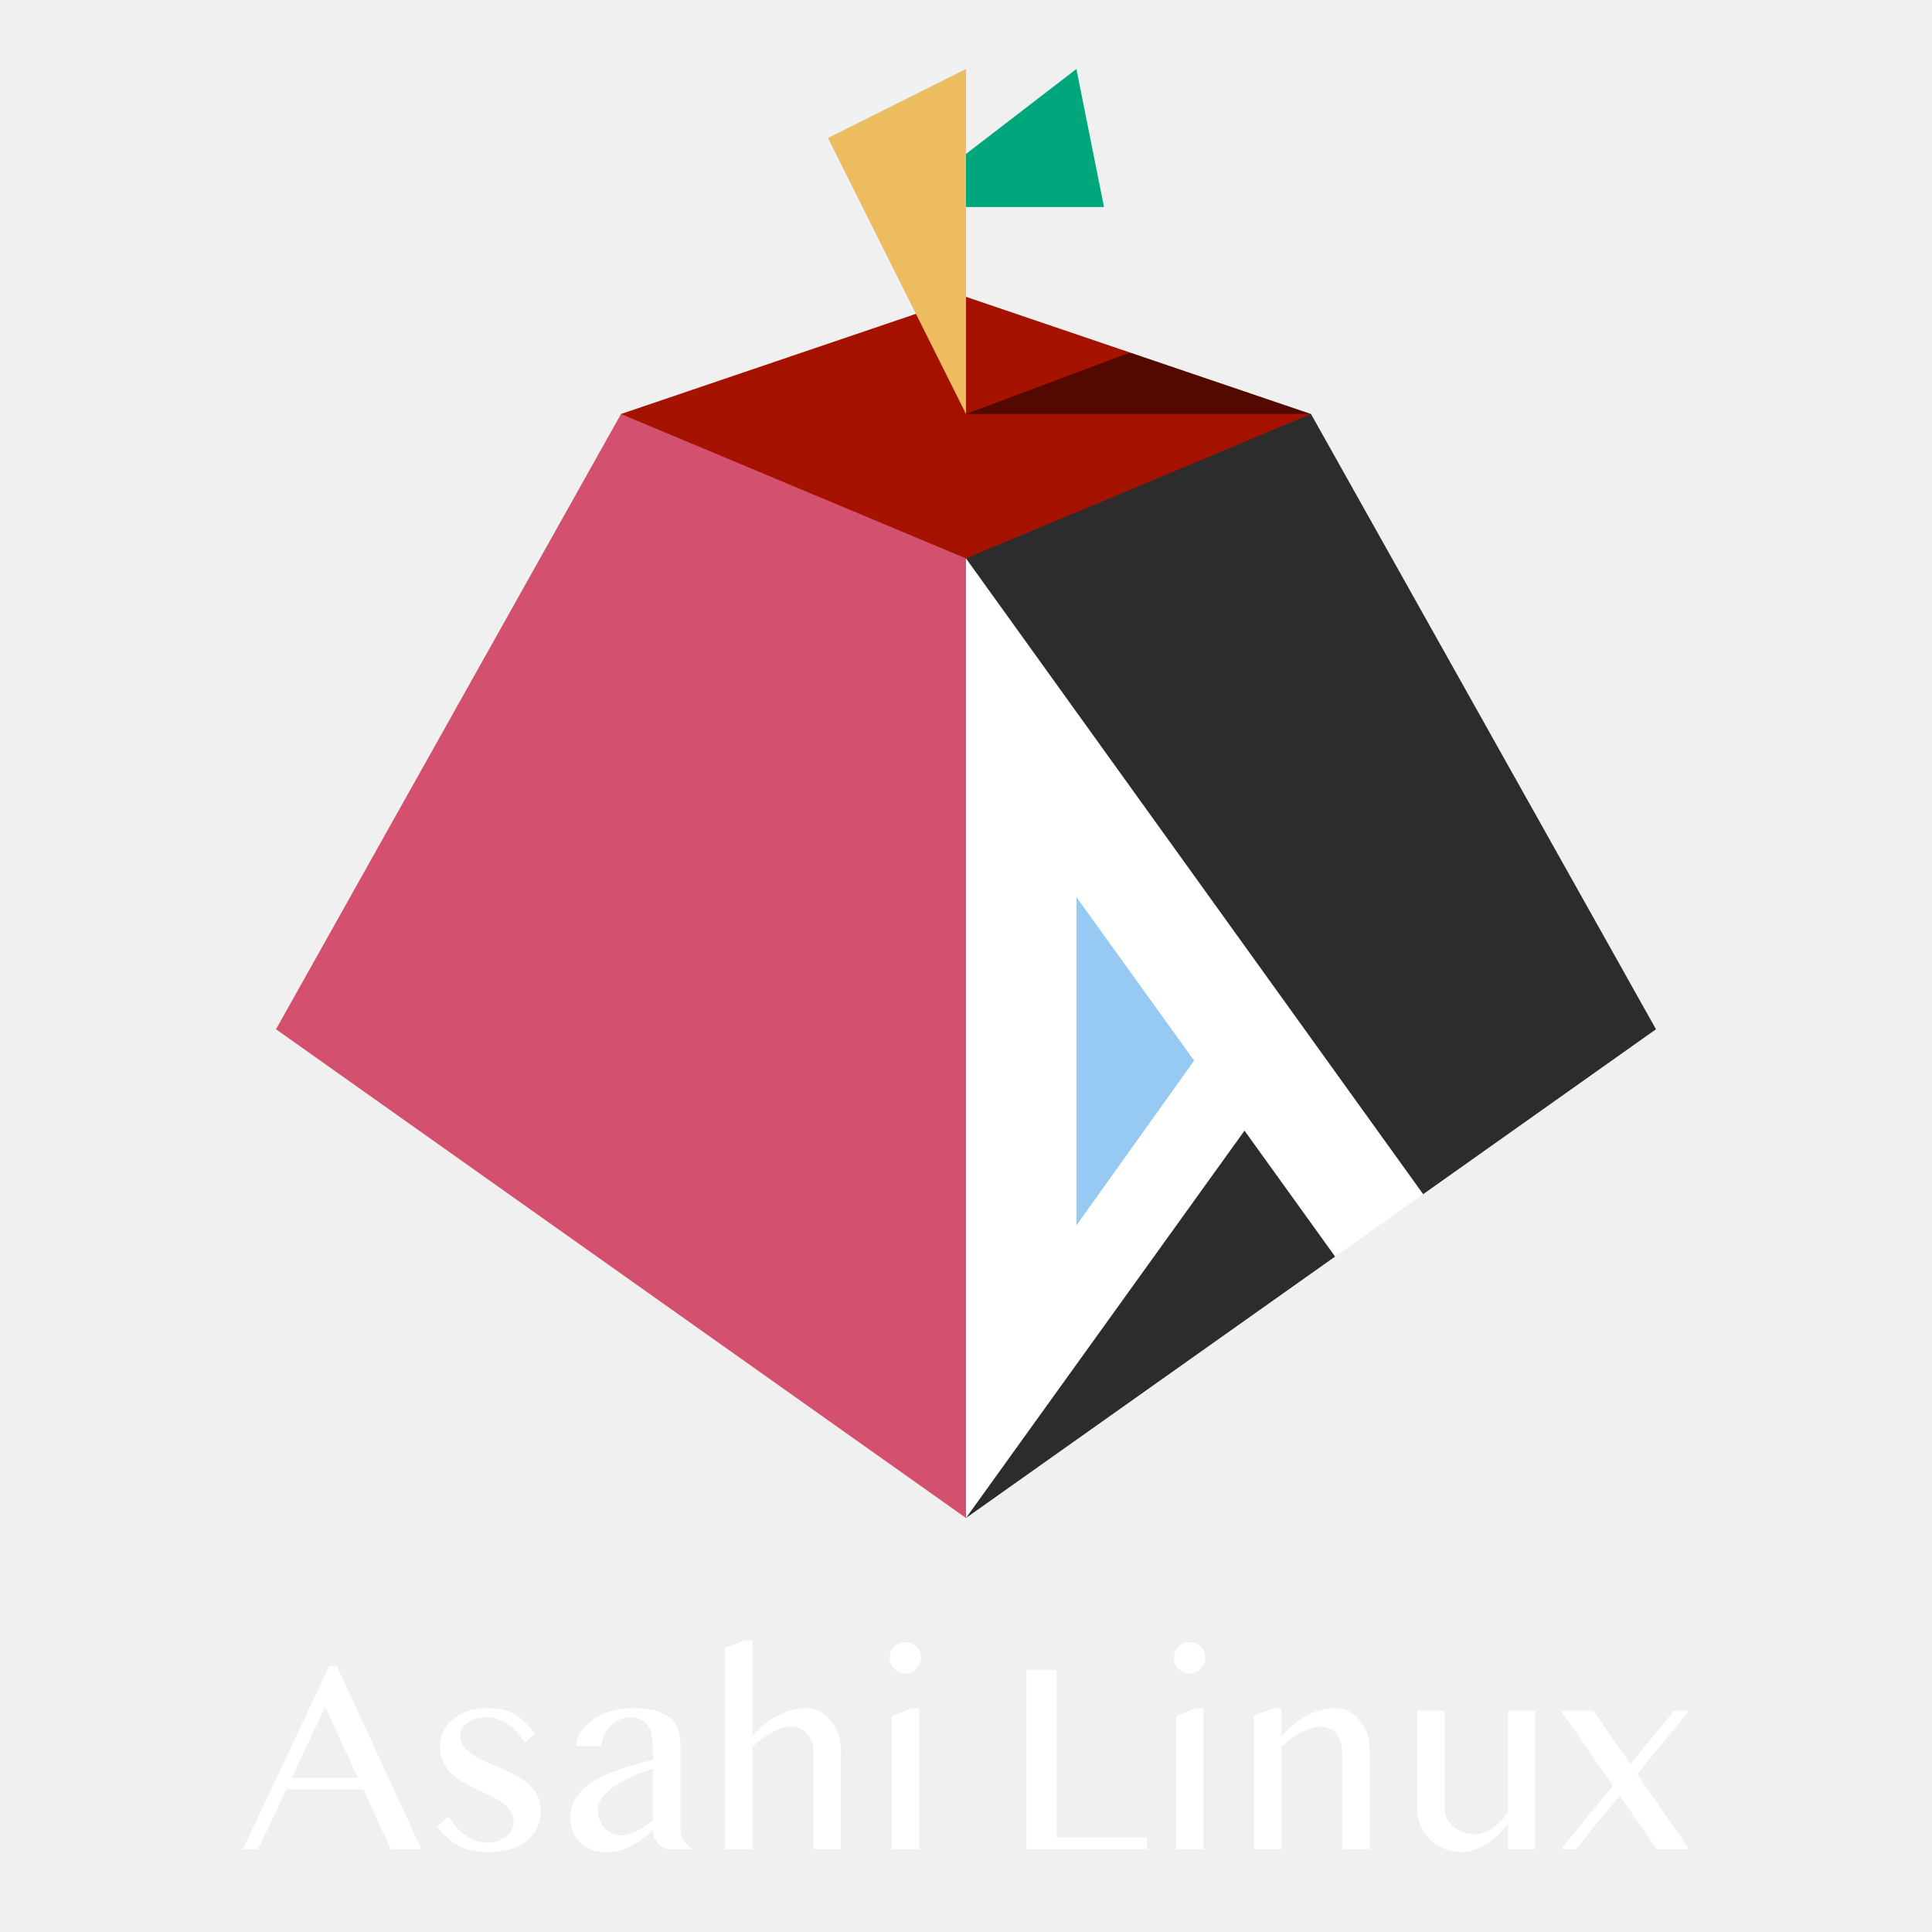
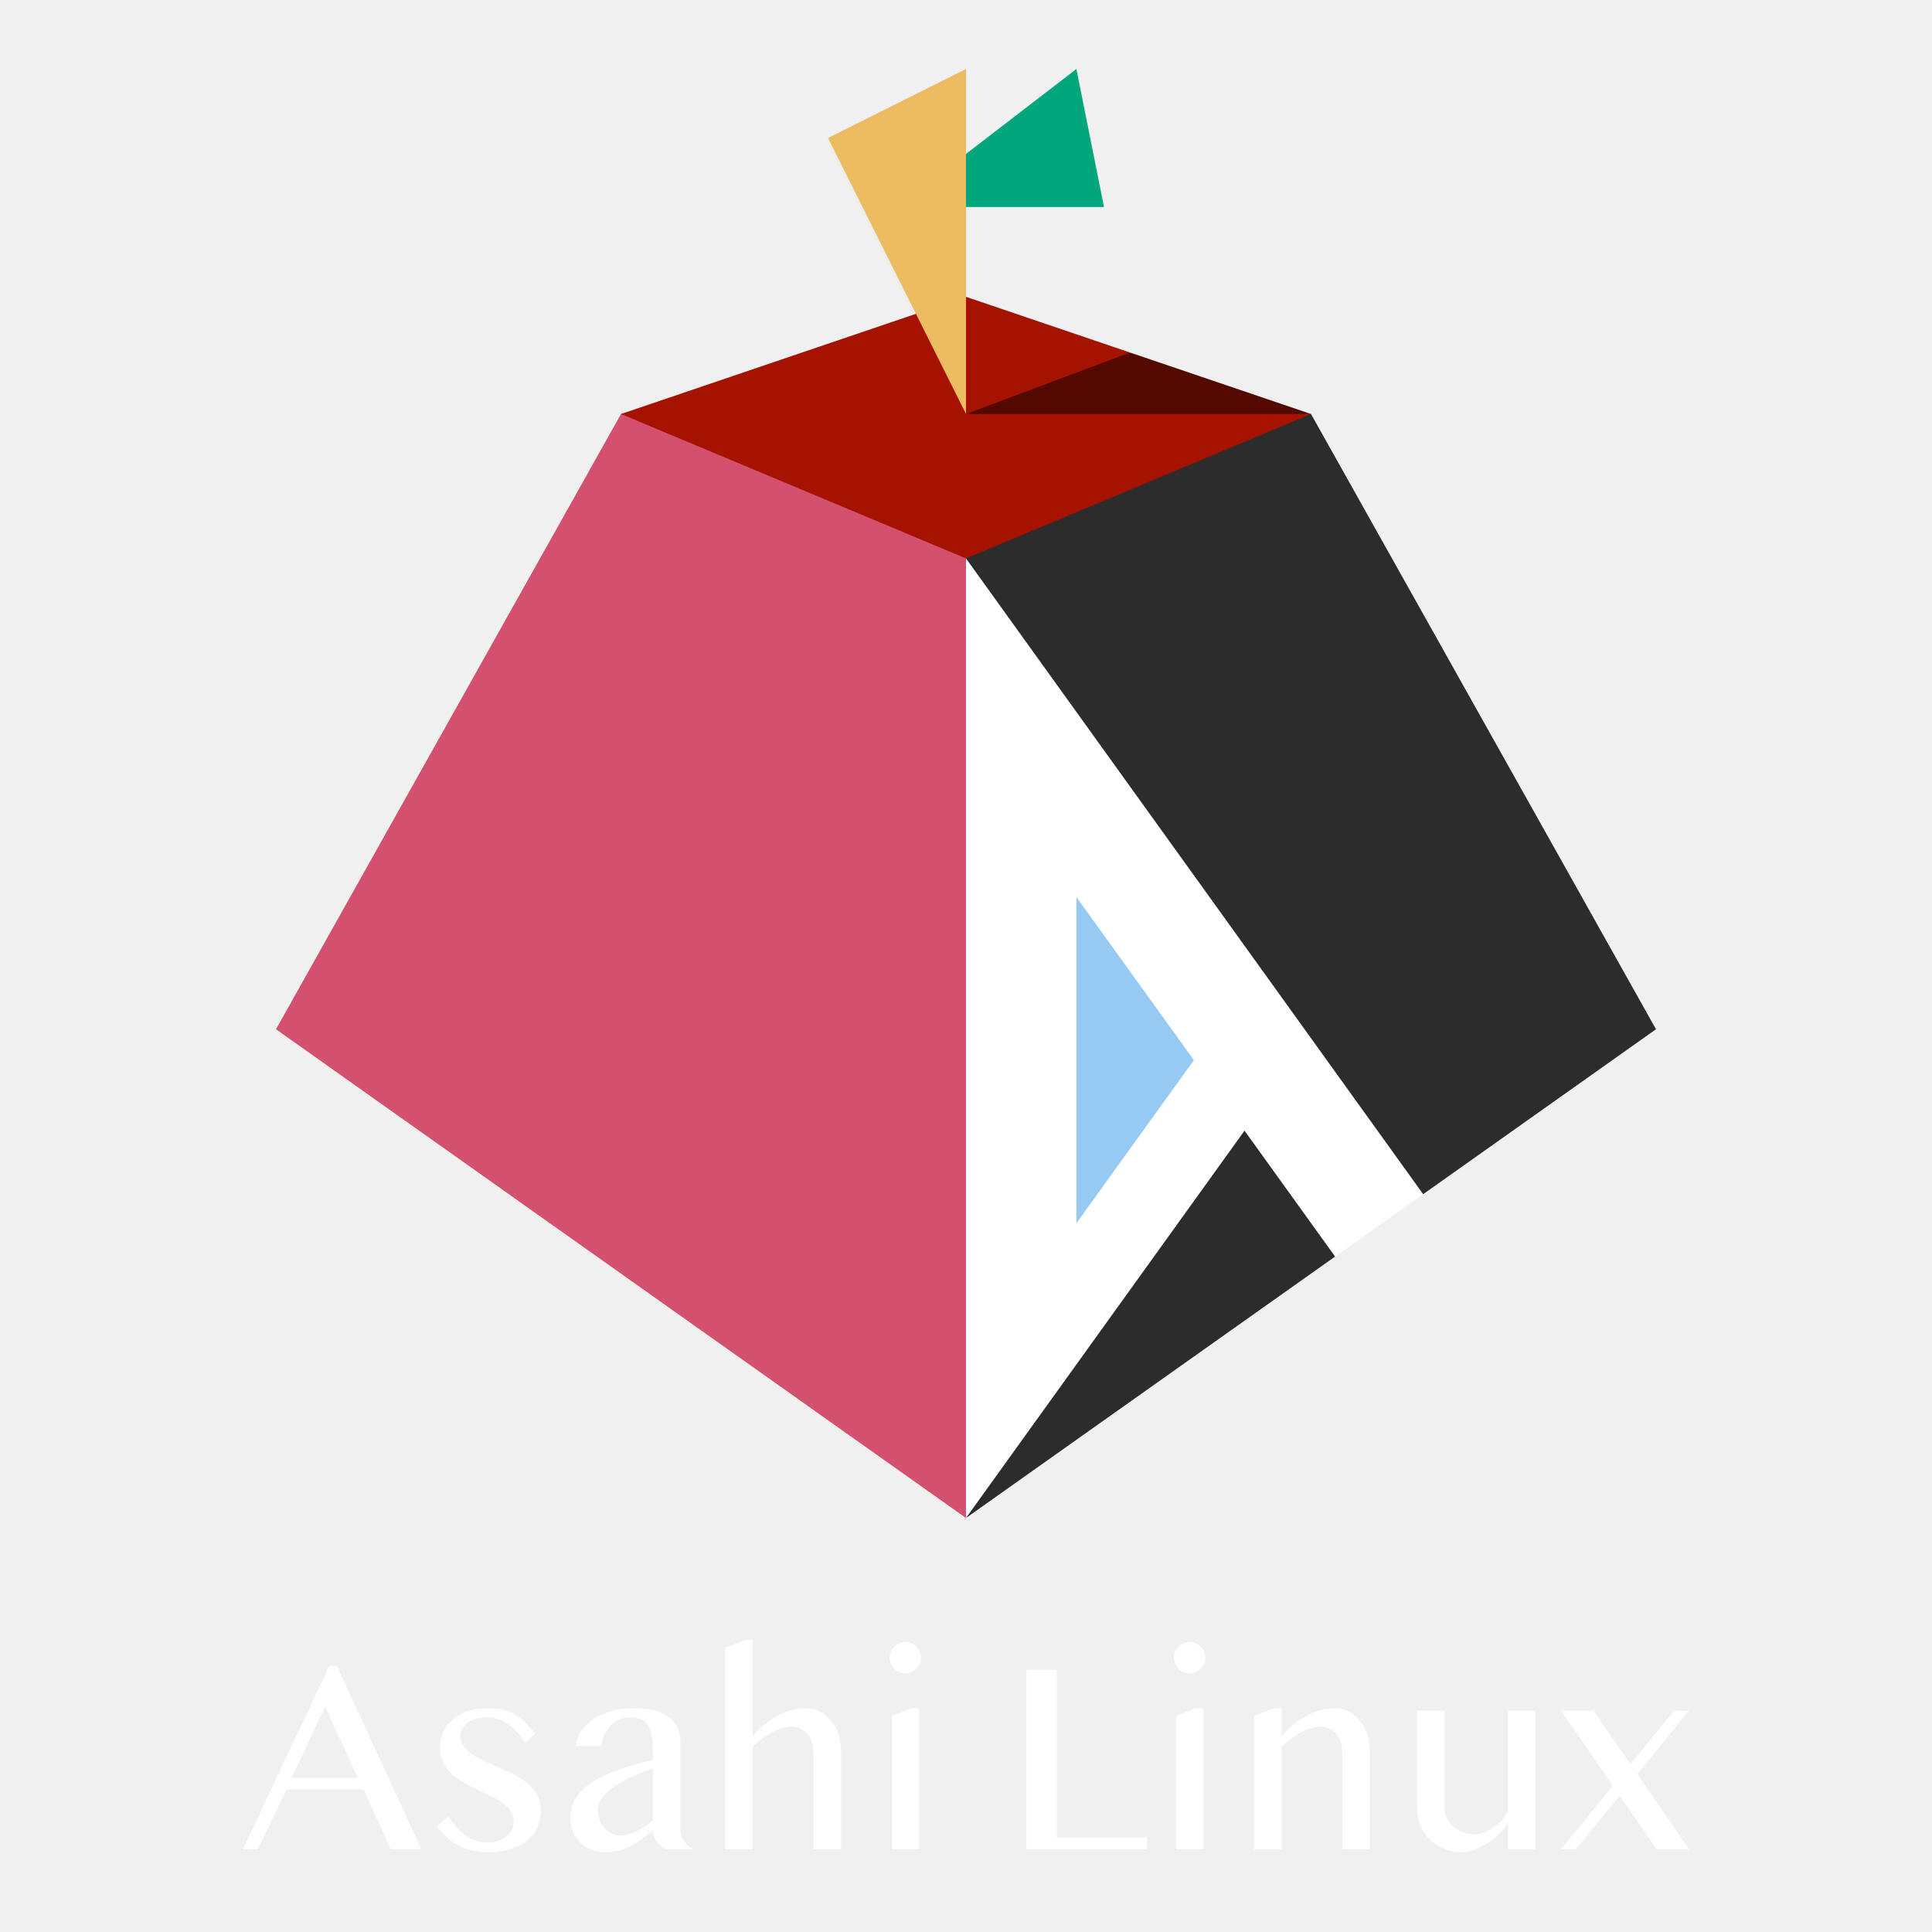
<svg xmlns="http://www.w3.org/2000/svg" width="700" height="700" viewBox="0 0 700 700" version="1.1" xml:space="preserve" style="clip-rule:evenodd;fill-rule:evenodd;stroke-linejoin:round;stroke-miterlimit:2" id="svg92">
  <defs id="defs96" />
  <g id="layer8" style="display:inline" transform="translate(350,550)">
    <g id="g2019" transform="matrix(1.074031,0,0,1.074031,0.02039,20.77591)" style="clip-rule:evenodd;display:inline;fill-rule:evenodd;stroke-width:0.931;stroke-linejoin:round;stroke-miterlimit:2;stroke:none;stroke-opacity:1;fill:#ffffff;fill-opacity:1">
      <g transform="matrix(6.842991,0,0,6.842991,-781.8406,-1365.795)" id="g1731-0" style="clip-rule:evenodd;display:inline;opacity:1;fill-rule:evenodd;stroke-width:0.931;stroke-linejoin:round;stroke-miterlimit:2;stroke:none;stroke-opacity:1;fill:#ffffff;fill-opacity:1">
        <g transform="matrix(12,0,0,12,78.5809,213.091)" id="g1693-7" style="stroke-width:0.931;stroke:none;stroke-opacity:1;fill:#ffffff;fill-opacity:1">
          <path d="M 0.388,-0.753 0.735,0 H 0.609 L 0.497,-0.246 H 0.181 L 0.064,0 H 0.002 L 0.357,-0.753 Z M 0.202,-0.293 H 0.474 L 0.34,-0.585 Z" style="fill:#ffffff;fill-rule:nonzero;stroke-width:0.931;stroke:none;stroke-opacity:1;fill-opacity:1" id="path1691-8" />
        </g>
        <g transform="matrix(12,0,0,12,87.4276,213.091)" id="g1697-6" style="stroke-width:0.931;stroke:none;stroke-opacity:1;fill:#ffffff;fill-opacity:1">
          <path d="M 0.272,-0.027 C 0.287,-0.027 0.301,-0.03 0.314,-0.034 0.327,-0.039 0.338,-0.045 0.347,-0.053 0.357,-0.061 0.364,-0.07 0.369,-0.08 0.375,-0.09 0.377,-0.1 0.377,-0.111 0.377,-0.129 0.373,-0.144 0.364,-0.157 0.355,-0.17 0.344,-0.181 0.33,-0.191 0.315,-0.202 0.299,-0.211 0.281,-0.219 0.263,-0.228 0.244,-0.237 0.226,-0.246 0.207,-0.255 0.188,-0.265 0.17,-0.275 0.152,-0.285 0.136,-0.297 0.121,-0.311 0.107,-0.324 0.096,-0.34 0.087,-0.358 0.078,-0.376 0.074,-0.397 0.074,-0.421 0.074,-0.444 0.079,-0.465 0.088,-0.484 0.098,-0.504 0.111,-0.52 0.129,-0.534 0.146,-0.549 0.166,-0.56 0.19,-0.568 0.214,-0.575 0.24,-0.579 0.268,-0.579 0.287,-0.579 0.304,-0.578 0.321,-0.576 0.337,-0.573 0.353,-0.568 0.369,-0.561 0.384,-0.553 0.4,-0.543 0.416,-0.529 0.431,-0.515 0.448,-0.497 0.465,-0.474 L 0.423,-0.437 C 0.402,-0.472 0.378,-0.499 0.351,-0.516 0.325,-0.533 0.297,-0.542 0.267,-0.542 0.25,-0.542 0.236,-0.54 0.222,-0.536 0.209,-0.532 0.198,-0.527 0.188,-0.52 0.179,-0.513 0.171,-0.505 0.166,-0.496 0.16,-0.486 0.158,-0.476 0.158,-0.466 0.158,-0.449 0.163,-0.434 0.172,-0.422 0.181,-0.409 0.194,-0.398 0.209,-0.388 0.225,-0.377 0.243,-0.368 0.263,-0.359 0.282,-0.351 0.303,-0.342 0.323,-0.333 0.344,-0.324 0.364,-0.315 0.384,-0.304 0.403,-0.294 0.421,-0.282 0.437,-0.269 0.452,-0.255 0.465,-0.239 0.474,-0.222 0.484,-0.204 0.488,-0.183 0.488,-0.159 0.488,-0.135 0.484,-0.113 0.475,-0.092 0.466,-0.071 0.453,-0.053 0.435,-0.038 0.417,-0.022 0.394,-0.01 0.367,-0.001 0.34,0.008 0.308,0.012 0.272,0.012 0.255,0.012 0.238,0.011 0.22,0.008 0.203,0.006 0.185,0.001 0.167,-0.007 0.149,-0.015 0.132,-0.025 0.114,-0.039 0.096,-0.053 0.079,-0.071 0.062,-0.093 L 0.108,-0.134 C 0.121,-0.115 0.135,-0.099 0.147,-0.085 0.16,-0.072 0.173,-0.061 0.186,-0.052 0.199,-0.043 0.213,-0.037 0.226,-0.033 0.24,-0.029 0.255,-0.027 0.272,-0.027 Z" style="fill:#ffffff;fill-rule:nonzero;stroke-width:0.931;stroke:none;stroke-opacity:1;fill-opacity:1" id="path1695-8" />
        </g>
        <g transform="matrix(12,0,0,12,94.0076,213.091)" id="g1701-8" style="stroke-width:0.931;stroke:none;stroke-opacity:1;fill:#ffffff;fill-opacity:1">
          <path d="M 0.454,0 C 0.439,-0.007 0.427,-0.018 0.416,-0.031 0.406,-0.045 0.401,-0.06 0.401,-0.078 0.388,-0.068 0.375,-0.057 0.362,-0.047 0.349,-0.036 0.335,-0.026 0.32,-0.018 0.305,-0.009 0.289,-0.002 0.27,0.004 0.252,0.009 0.231,0.012 0.207,0.012 0.184,0.012 0.164,0.009 0.146,0.001 0.128,-0.006 0.113,-0.016 0.101,-0.028 0.088,-0.041 0.079,-0.056 0.072,-0.073 0.065,-0.091 0.062,-0.109 0.062,-0.129 0.062,-0.154 0.066,-0.176 0.076,-0.196 0.086,-0.215 0.099,-0.233 0.116,-0.248 0.133,-0.263 0.152,-0.277 0.174,-0.289 0.197,-0.301 0.22,-0.312 0.246,-0.321 0.271,-0.331 0.297,-0.339 0.323,-0.347 0.35,-0.354 0.376,-0.361 0.401,-0.367 V -0.403 C 0.401,-0.429 0.399,-0.451 0.396,-0.468 0.392,-0.486 0.386,-0.5 0.378,-0.511 0.371,-0.522 0.361,-0.53 0.349,-0.535 0.337,-0.539 0.322,-0.542 0.306,-0.542 0.29,-0.542 0.275,-0.539 0.262,-0.532 0.248,-0.526 0.237,-0.518 0.226,-0.507 0.216,-0.496 0.208,-0.484 0.201,-0.47 0.195,-0.455 0.191,-0.44 0.188,-0.424 H 0.085 C 0.088,-0.449 0.096,-0.471 0.11,-0.49 0.124,-0.509 0.142,-0.525 0.163,-0.539 0.184,-0.552 0.208,-0.562 0.235,-0.569 0.262,-0.576 0.289,-0.579 0.318,-0.579 0.355,-0.579 0.386,-0.576 0.412,-0.569 0.437,-0.561 0.457,-0.551 0.472,-0.538 0.487,-0.525 0.498,-0.51 0.505,-0.491 0.511,-0.472 0.514,-0.451 0.514,-0.429 V -0.078 C 0.514,-0.06 0.52,-0.045 0.53,-0.031 0.54,-0.018 0.552,-0.007 0.567,0 Z M 0.401,-0.331 C 0.385,-0.326 0.368,-0.32 0.351,-0.313 0.333,-0.307 0.316,-0.299 0.299,-0.291 0.283,-0.282 0.267,-0.274 0.252,-0.264 0.236,-0.254 0.223,-0.244 0.212,-0.233 0.2,-0.222 0.191,-0.21 0.184,-0.198 0.178,-0.186 0.174,-0.173 0.174,-0.159 0.174,-0.145 0.177,-0.132 0.182,-0.12 0.187,-0.107 0.194,-0.096 0.203,-0.087 0.211,-0.078 0.221,-0.07 0.232,-0.065 0.243,-0.059 0.255,-0.057 0.267,-0.057 0.279,-0.057 0.291,-0.058 0.303,-0.062 0.314,-0.065 0.325,-0.07 0.336,-0.075 0.347,-0.081 0.358,-0.088 0.368,-0.095 0.379,-0.102 0.39,-0.11 0.401,-0.119 Z" style="fill:#ffffff;fill-rule:nonzero;stroke-width:0.931;stroke:none;stroke-opacity:1;fill-opacity:1" id="path1699-4" />
        </g>
        <g transform="matrix(12,0,0,12,101.174,213.091)" id="g1705-3" style="stroke-width:0.931;stroke:none;stroke-opacity:1;fill:#ffffff;fill-opacity:1">
          <path d="M 0.213,-0.464 C 0.247,-0.503 0.283,-0.532 0.32,-0.551 0.357,-0.57 0.395,-0.579 0.433,-0.579 0.453,-0.579 0.472,-0.575 0.489,-0.566 0.506,-0.557 0.521,-0.545 0.534,-0.529 0.547,-0.514 0.558,-0.496 0.565,-0.475 0.572,-0.454 0.576,-0.431 0.576,-0.408 V 0 H 0.463 V -0.388 C 0.463,-0.426 0.455,-0.455 0.438,-0.474 0.421,-0.494 0.399,-0.503 0.372,-0.503 0.36,-0.503 0.348,-0.501 0.334,-0.497 0.321,-0.493 0.308,-0.488 0.294,-0.48 0.28,-0.473 0.266,-0.464 0.253,-0.454 0.239,-0.444 0.226,-0.433 0.213,-0.421 V 0 H 0.1 V -0.827 L 0.181,-0.859 H 0.213 Z" style="fill:#ffffff;fill-rule:nonzero;stroke-width:0.931;stroke:none;stroke-opacity:1;fill-opacity:1" id="path1703-1" />
        </g>
        <g transform="matrix(12,0,0,12,109.288,213.091)" id="g1709-4" style="stroke-width:0.931;stroke:none;stroke-opacity:1;fill:#ffffff;fill-opacity:1">
          <path d="M 0.109,-0.547 0.188,-0.579 H 0.221 V 0 H 0.109 Z M 0.1,-0.787 C 0.1,-0.796 0.102,-0.804 0.105,-0.812 0.108,-0.819 0.113,-0.826 0.119,-0.832 0.125,-0.838 0.132,-0.843 0.139,-0.846 0.147,-0.849 0.156,-0.851 0.164,-0.851 0.173,-0.851 0.182,-0.849 0.189,-0.846 0.197,-0.843 0.204,-0.838 0.21,-0.832 0.216,-0.826 0.221,-0.819 0.224,-0.812 0.227,-0.804 0.229,-0.796 0.229,-0.787 0.229,-0.778 0.227,-0.769 0.224,-0.762 0.221,-0.754 0.216,-0.747 0.21,-0.741 0.204,-0.735 0.197,-0.731 0.189,-0.727 0.182,-0.724 0.173,-0.722 0.164,-0.722 0.156,-0.722 0.147,-0.724 0.139,-0.727 0.132,-0.731 0.125,-0.735 0.119,-0.741 0.113,-0.747 0.108,-0.754 0.105,-0.762 0.102,-0.769 0.1,-0.778 0.1,-0.787 Z" style="fill:#ffffff;fill-rule:nonzero;stroke-width:0.931;stroke:none;stroke-opacity:1;fill-opacity:1" id="path1707-9" />
        </g>
        <g transform="matrix(12,0,0,12,116.034,213.091)" id="g1713-2" style="stroke-width:0.931;stroke:none;stroke-opacity:1;fill:#ffffff;fill-opacity:1">
          <path d="M 0.1,-0.737 H 0.224 V -0.048 H 0.595 V 0 H 0.1 Z" style="fill:#ffffff;fill-rule:nonzero;stroke-width:0.931;stroke:none;stroke-opacity:1;fill-opacity:1" id="path1711-0" />
        </g>
        <g transform="matrix(12,0,0,12,123.301,213.091)" id="g1717-6" style="stroke-width:0.931;stroke:none;stroke-opacity:1;fill:#ffffff;fill-opacity:1">
          <path d="M 0.109,-0.547 0.188,-0.579 H 0.221 V 0 H 0.109 Z M 0.1,-0.787 C 0.1,-0.796 0.102,-0.804 0.105,-0.812 0.108,-0.819 0.113,-0.826 0.119,-0.832 0.125,-0.838 0.132,-0.843 0.139,-0.846 0.147,-0.849 0.156,-0.851 0.164,-0.851 0.173,-0.851 0.182,-0.849 0.189,-0.846 0.197,-0.843 0.204,-0.838 0.21,-0.832 0.216,-0.826 0.221,-0.819 0.224,-0.812 0.227,-0.804 0.229,-0.796 0.229,-0.787 0.229,-0.778 0.227,-0.769 0.224,-0.762 0.221,-0.754 0.216,-0.747 0.21,-0.741 0.204,-0.735 0.197,-0.731 0.189,-0.727 0.182,-0.724 0.173,-0.722 0.164,-0.722 0.156,-0.722 0.147,-0.724 0.139,-0.727 0.132,-0.731 0.125,-0.735 0.119,-0.741 0.113,-0.747 0.108,-0.754 0.105,-0.762 0.102,-0.769 0.1,-0.778 0.1,-0.787 Z" style="fill:#ffffff;fill-rule:nonzero;stroke-width:0.931;stroke:none;stroke-opacity:1;fill-opacity:1" id="path1715-8" />
        </g>
        <g transform="matrix(12,0,0,12,127.248,213.091)" id="g1721-9" style="stroke-width:0.931;stroke:none;stroke-opacity:1;fill:#ffffff;fill-opacity:1">
          <path d="M 0.181,-0.579 H 0.213 V -0.464 C 0.248,-0.503 0.284,-0.532 0.321,-0.551 0.358,-0.57 0.395,-0.579 0.433,-0.579 0.453,-0.579 0.472,-0.575 0.489,-0.566 0.506,-0.557 0.521,-0.545 0.534,-0.529 0.547,-0.514 0.558,-0.496 0.565,-0.475 0.572,-0.454 0.576,-0.431 0.576,-0.408 V 0 H 0.463 V -0.388 C 0.463,-0.407 0.461,-0.424 0.457,-0.438 0.452,-0.452 0.446,-0.464 0.438,-0.474 0.43,-0.484 0.42,-0.491 0.409,-0.496 0.398,-0.501 0.386,-0.503 0.373,-0.503 0.361,-0.503 0.348,-0.501 0.335,-0.497 0.322,-0.493 0.308,-0.488 0.294,-0.48 0.28,-0.473 0.266,-0.464 0.253,-0.454 0.239,-0.444 0.226,-0.433 0.213,-0.421 V 0 H 0.1 V -0.548 Z" style="fill:#ffffff;fill-rule:nonzero;stroke-width:0.931;stroke:none;stroke-opacity:1;fill-opacity:1" id="path1719-2" />
        </g>
        <g transform="matrix(12,0,0,12,135.294,213.091)" id="g1725-6" style="stroke-width:0.931;stroke:none;stroke-opacity:1;fill:#ffffff;fill-opacity:1">
          <path d="M 0.213,-0.569 V -0.164 C 0.213,-0.15 0.217,-0.136 0.223,-0.124 0.23,-0.111 0.239,-0.1 0.25,-0.091 0.261,-0.082 0.275,-0.075 0.29,-0.069 0.305,-0.064 0.321,-0.061 0.338,-0.061 0.349,-0.061 0.361,-0.064 0.374,-0.068 0.387,-0.073 0.399,-0.08 0.412,-0.088 0.424,-0.096 0.435,-0.106 0.446,-0.117 0.456,-0.129 0.465,-0.141 0.473,-0.153 V -0.569 H 0.585 V 0 H 0.473 V -0.107 C 0.463,-0.09 0.45,-0.075 0.435,-0.061 0.42,-0.046 0.404,-0.034 0.387,-0.023 0.369,-0.012 0.351,-0.004 0.333,0.003 0.314,0.009 0.297,0.012 0.28,0.012 0.255,0.012 0.232,0.008 0.21,-0.002 0.188,-0.011 0.169,-0.024 0.153,-0.039 0.136,-0.055 0.124,-0.074 0.114,-0.096 0.105,-0.117 0.1,-0.14 0.1,-0.164 V -0.569 Z" style="fill:#ffffff;fill-rule:nonzero;stroke-width:0.931;stroke:none;stroke-opacity:1;fill-opacity:1" id="path1723-6" />
        </g>
        <g transform="matrix(12,0,0,12,143.514,213.091)" id="g1729-4" style="stroke-width:0.931;stroke:none;stroke-opacity:1;fill:#ffffff;fill-opacity:1">
          <path d="M 0.006,-0.569 H 0.139 L 0.532,0 H 0.399 Z M 0.067,0 H 0.006 L 0.47,-0.569 H 0.532 Z" style="fill:#ffffff;fill-rule:nonzero;stroke-width:0.931;stroke:none;stroke-opacity:1;fill-opacity:1" id="path1727-9" />
        </g>
      </g>
    </g>
  </g>
  <g id="layer7" style="display:inline" transform="translate(350,550)">
    <path id="path1639" style="color:#000000;overflow:visible;fill:#2c2c2c;fill-opacity:1;fill-rule:evenodd;stroke:none;stroke-width:1;stroke-linecap:round;stroke-linejoin:round;stroke-miterlimit:2;stroke-dasharray:none;stroke-opacity:0.5;paint-order:stroke markers fill" d="M 475,150 H 350 L 349.998,550 483.732,455.273 460,390 515.635,432.674 600,372.916 Z" transform="translate(-350,-550)" />
    <path style="color:#000000;overflow:visible;fill:#d3506f;fill-opacity:1;fill-rule:evenodd;stroke:none;stroke-width:1;stroke-linecap:round;stroke-linejoin:round;stroke-miterlimit:2;stroke-dasharray:none;stroke-opacity:0.5;paint-order:stroke markers fill" d="M -250,-177.083 0,0 15,-45 21.341,-300 0,-347.674 5e-5,-360 -100,-400 H -125 Z" id="path1627" />
    <path style="color:#000000;overflow:visible;fill:#a61200;fill-opacity:1;fill-rule:evenodd;stroke:none;stroke-width:1;stroke-linecap:round;stroke-linejoin:round;stroke-miterlimit:2;stroke-dasharray:none;stroke-opacity:0.5;paint-order:stroke markers fill" d="M -125,-400 0,-442.453 59.406,-422.277 40,-405 125,-400 0,-347.674" id="path1629" />
    <path style="color:#000000;overflow:visible;fill:#00a67c;fill-opacity:1;fill-rule:evenodd;stroke:none;stroke-width:1;stroke-linecap:round;stroke-linejoin:round;stroke-miterlimit:2;stroke-dasharray:none;stroke-opacity:0.5;paint-order:stroke markers fill" d="M -25,-475 H 50 L 40,-525 Z" id="path1631" />
    <path style="color:#000000;overflow:visible;fill:#edbb60;fill-opacity:1;fill-rule:evenodd;stroke:none;stroke-width:1;stroke-linecap:round;stroke-linejoin:round;stroke-miterlimit:2;stroke-dasharray:none;stroke-opacity:0.5;paint-order:stroke markers fill" d="M 4.9025e-5,-400 5e-5,-525 -50,-500 Z" id="path1633" />
    <path style="color:#000000;overflow:visible;fill:#ffffff;fill-opacity:1;fill-rule:evenodd;stroke:none;stroke-width:1;stroke-linecap:round;stroke-linejoin:round;stroke-miterlimit:2;stroke-dasharray:none;stroke-opacity:0.5;paint-order:stroke markers fill" d="M 133.732,-94.727 100.913,-140.34 -0.002,0 0,-347.674 165.636,-117.325 Z" id="path1641" />
-     <path style="color:#000000;overflow:visible;fill:#96caf3;fill-opacity:1;fill-rule:evenodd;stroke:none;stroke-width:1;stroke-linecap:round;stroke-linejoin:round;stroke-miterlimit:2;stroke-dasharray:none;stroke-opacity:0.5;paint-order:stroke markers fill" d="M 40,-106 V -225 L 82.655,-165.717 Z" id="path1643" />
+     <path style="color:#000000;overflow:visible;fill:#96caf3;fill-opacity:1;fill-rule:evenodd;stroke:none;stroke-width:1;stroke-linecap:round;stroke-linejoin:round;stroke-miterlimit:2;stroke-dasharray:none;stroke-opacity:0.5;paint-order:stroke markers fill" d="M 40,-106.791 V -225 L 82.566,-165.893 Z" id="path1643" />
    <path style="color:#000000;overflow:visible;opacity:1;fill:#530900;fill-opacity:1;fill-rule:evenodd;stroke:none;stroke-width:1.803;stroke-linecap:round;stroke-linejoin:round;stroke-miterlimit:2;stroke-dasharray:none;stroke-opacity:0.5;paint-order:stroke markers fill" d="M 4.9025e-5,-400 H 125 L 59.406,-422.277" id="path1955" />
  </g>
</svg>
